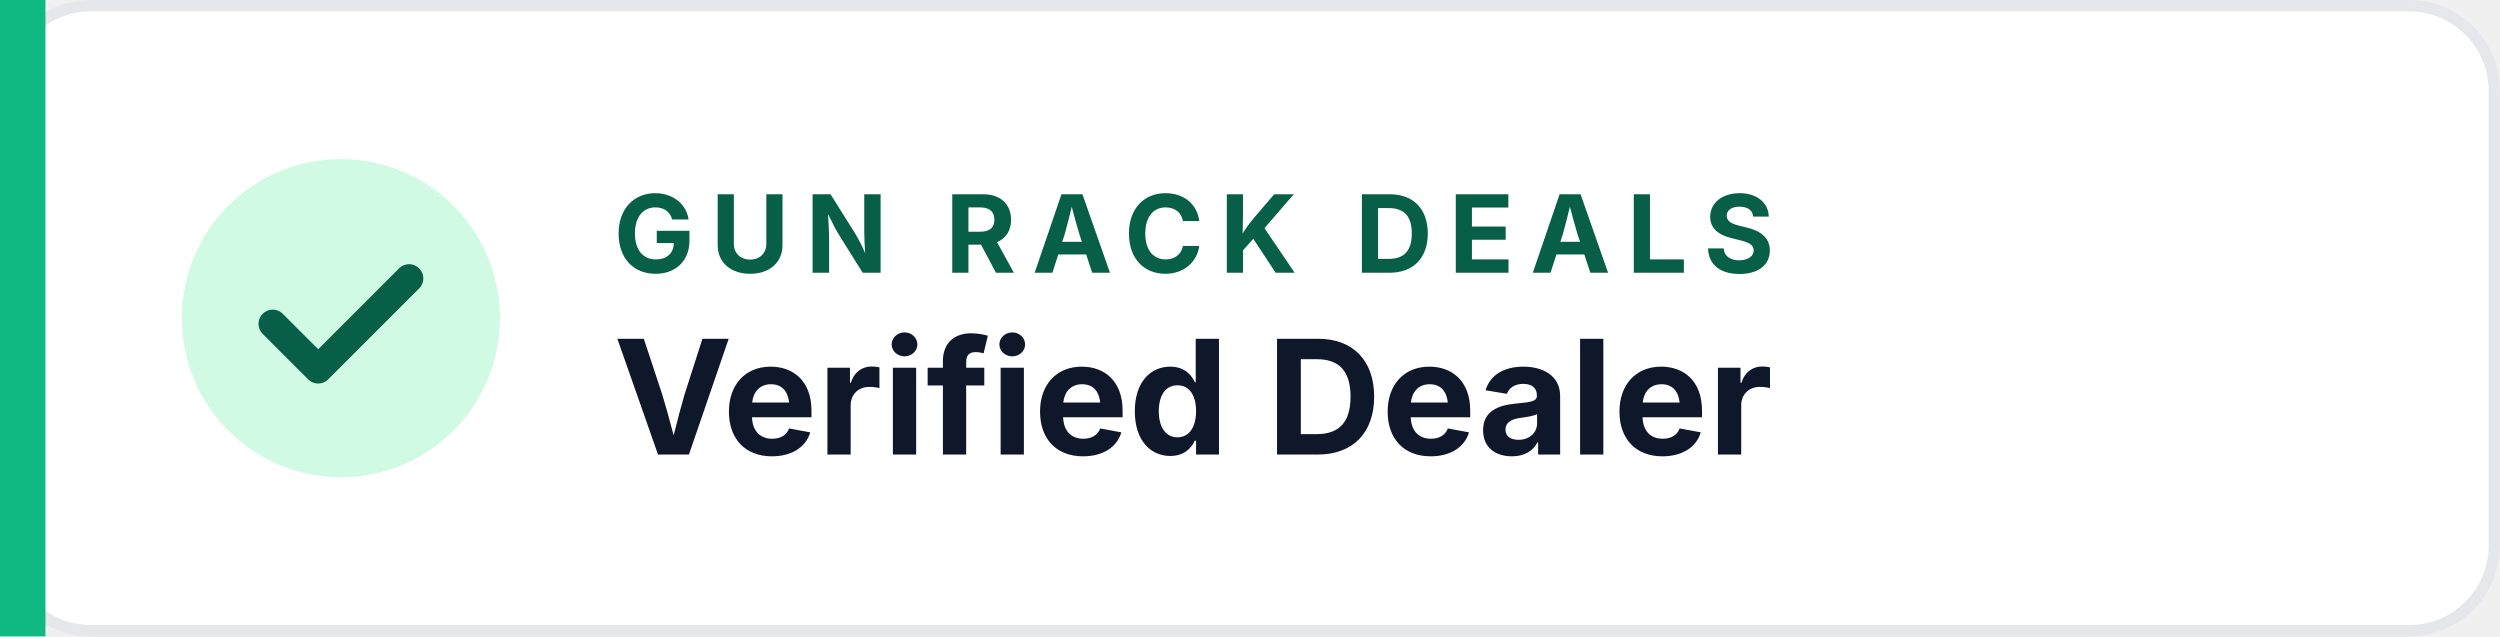
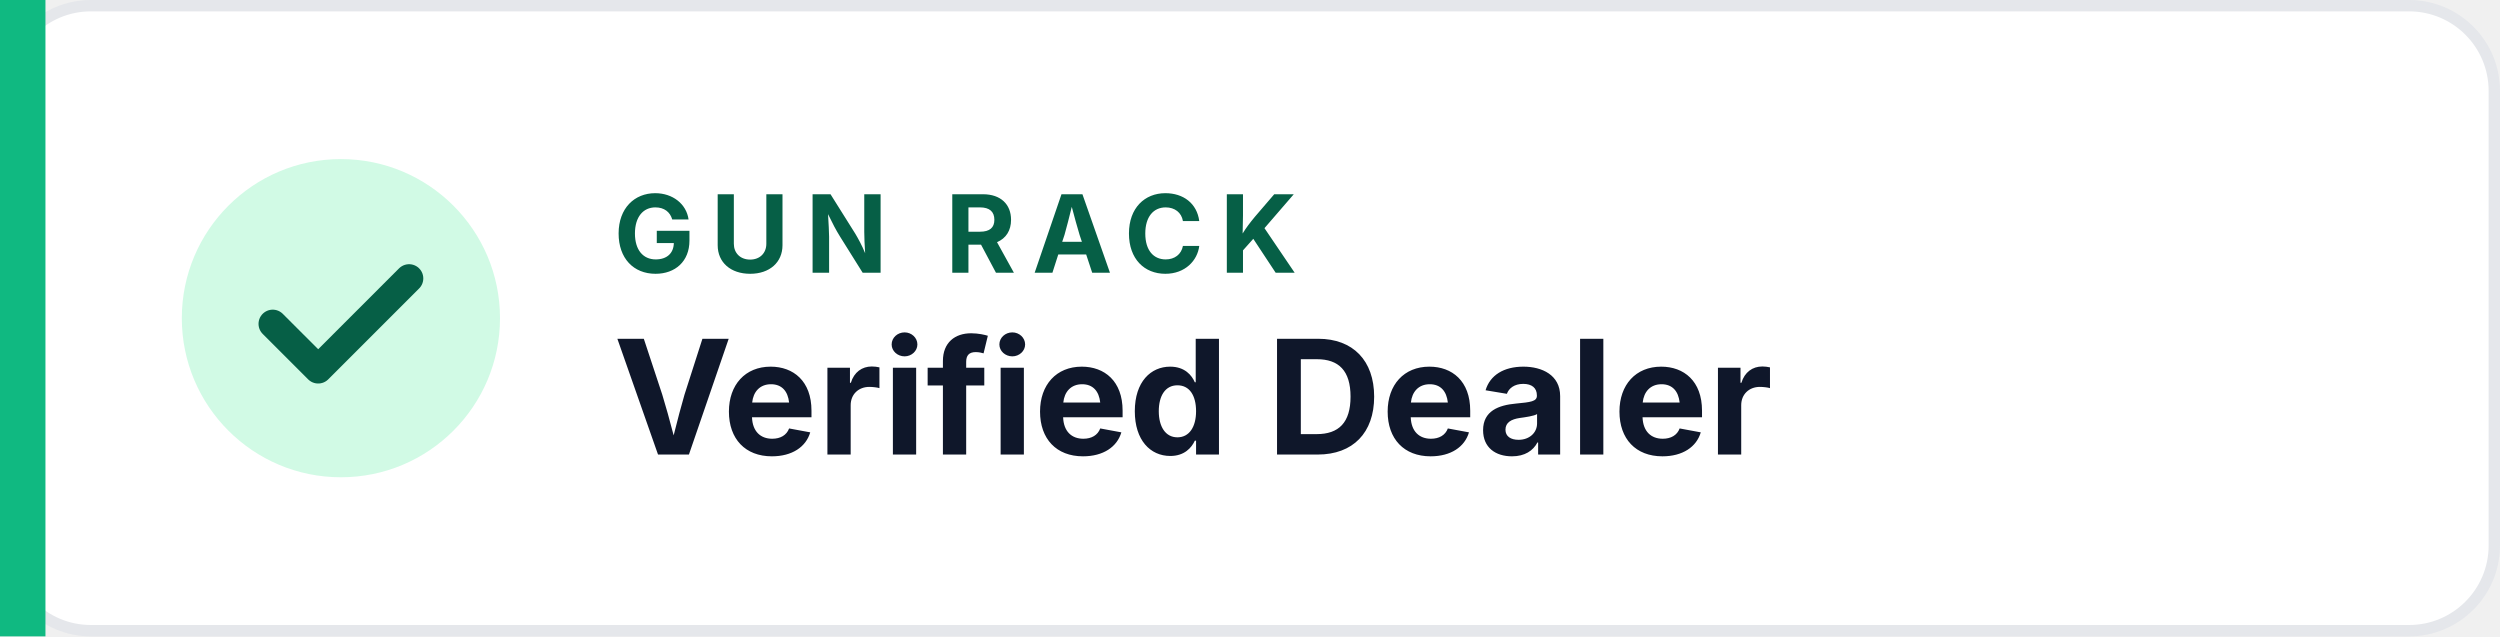
- <svg xmlns="http://www.w3.org/2000/svg" viewBox="0 0 220 56" width="220" height="56" role="img" aria-label="Verified Gun Rack Deals dealer">
+ <svg xmlns="http://www.w3.org/2000/svg" viewBox="0 0 220 56" width="220" height="56" role="img" aria-label="Gun Rack Verified Dealer">
  <style>.t{font-family:'Inter','Helvetica Neue',Arial,sans-serif;}</style>
  <rect x="0.5" y="0.5" width="219" height="55" rx="7.5" ry="7.5" fill="#ffffff" stroke="#e5e7eb" />
  <rect x="0" y="0" width="4" height="56" fill="#10b981" />
  <circle cx="30" cy="28" r="14" fill="#d1fae5" />
  <path d="M24 28.5l4 4 8-8" fill="none" stroke="#065f46" stroke-width="2.5" stroke-linecap="round" stroke-linejoin="round" />
-   <text class="t" x="54" y="24" font-size="9.5" font-weight="700" letter-spacing="1.4" fill="#065f46">GUN RACK DEALS</text>
+   <text class="t" x="54" y="24" font-size="9.5" font-weight="700" letter-spacing="1.4" fill="#065f46">GUN RACK</text>
  <text class="t" x="54" y="40" font-size="14" font-weight="700" fill="#0f172a">Verified Dealer</text>
</svg>
